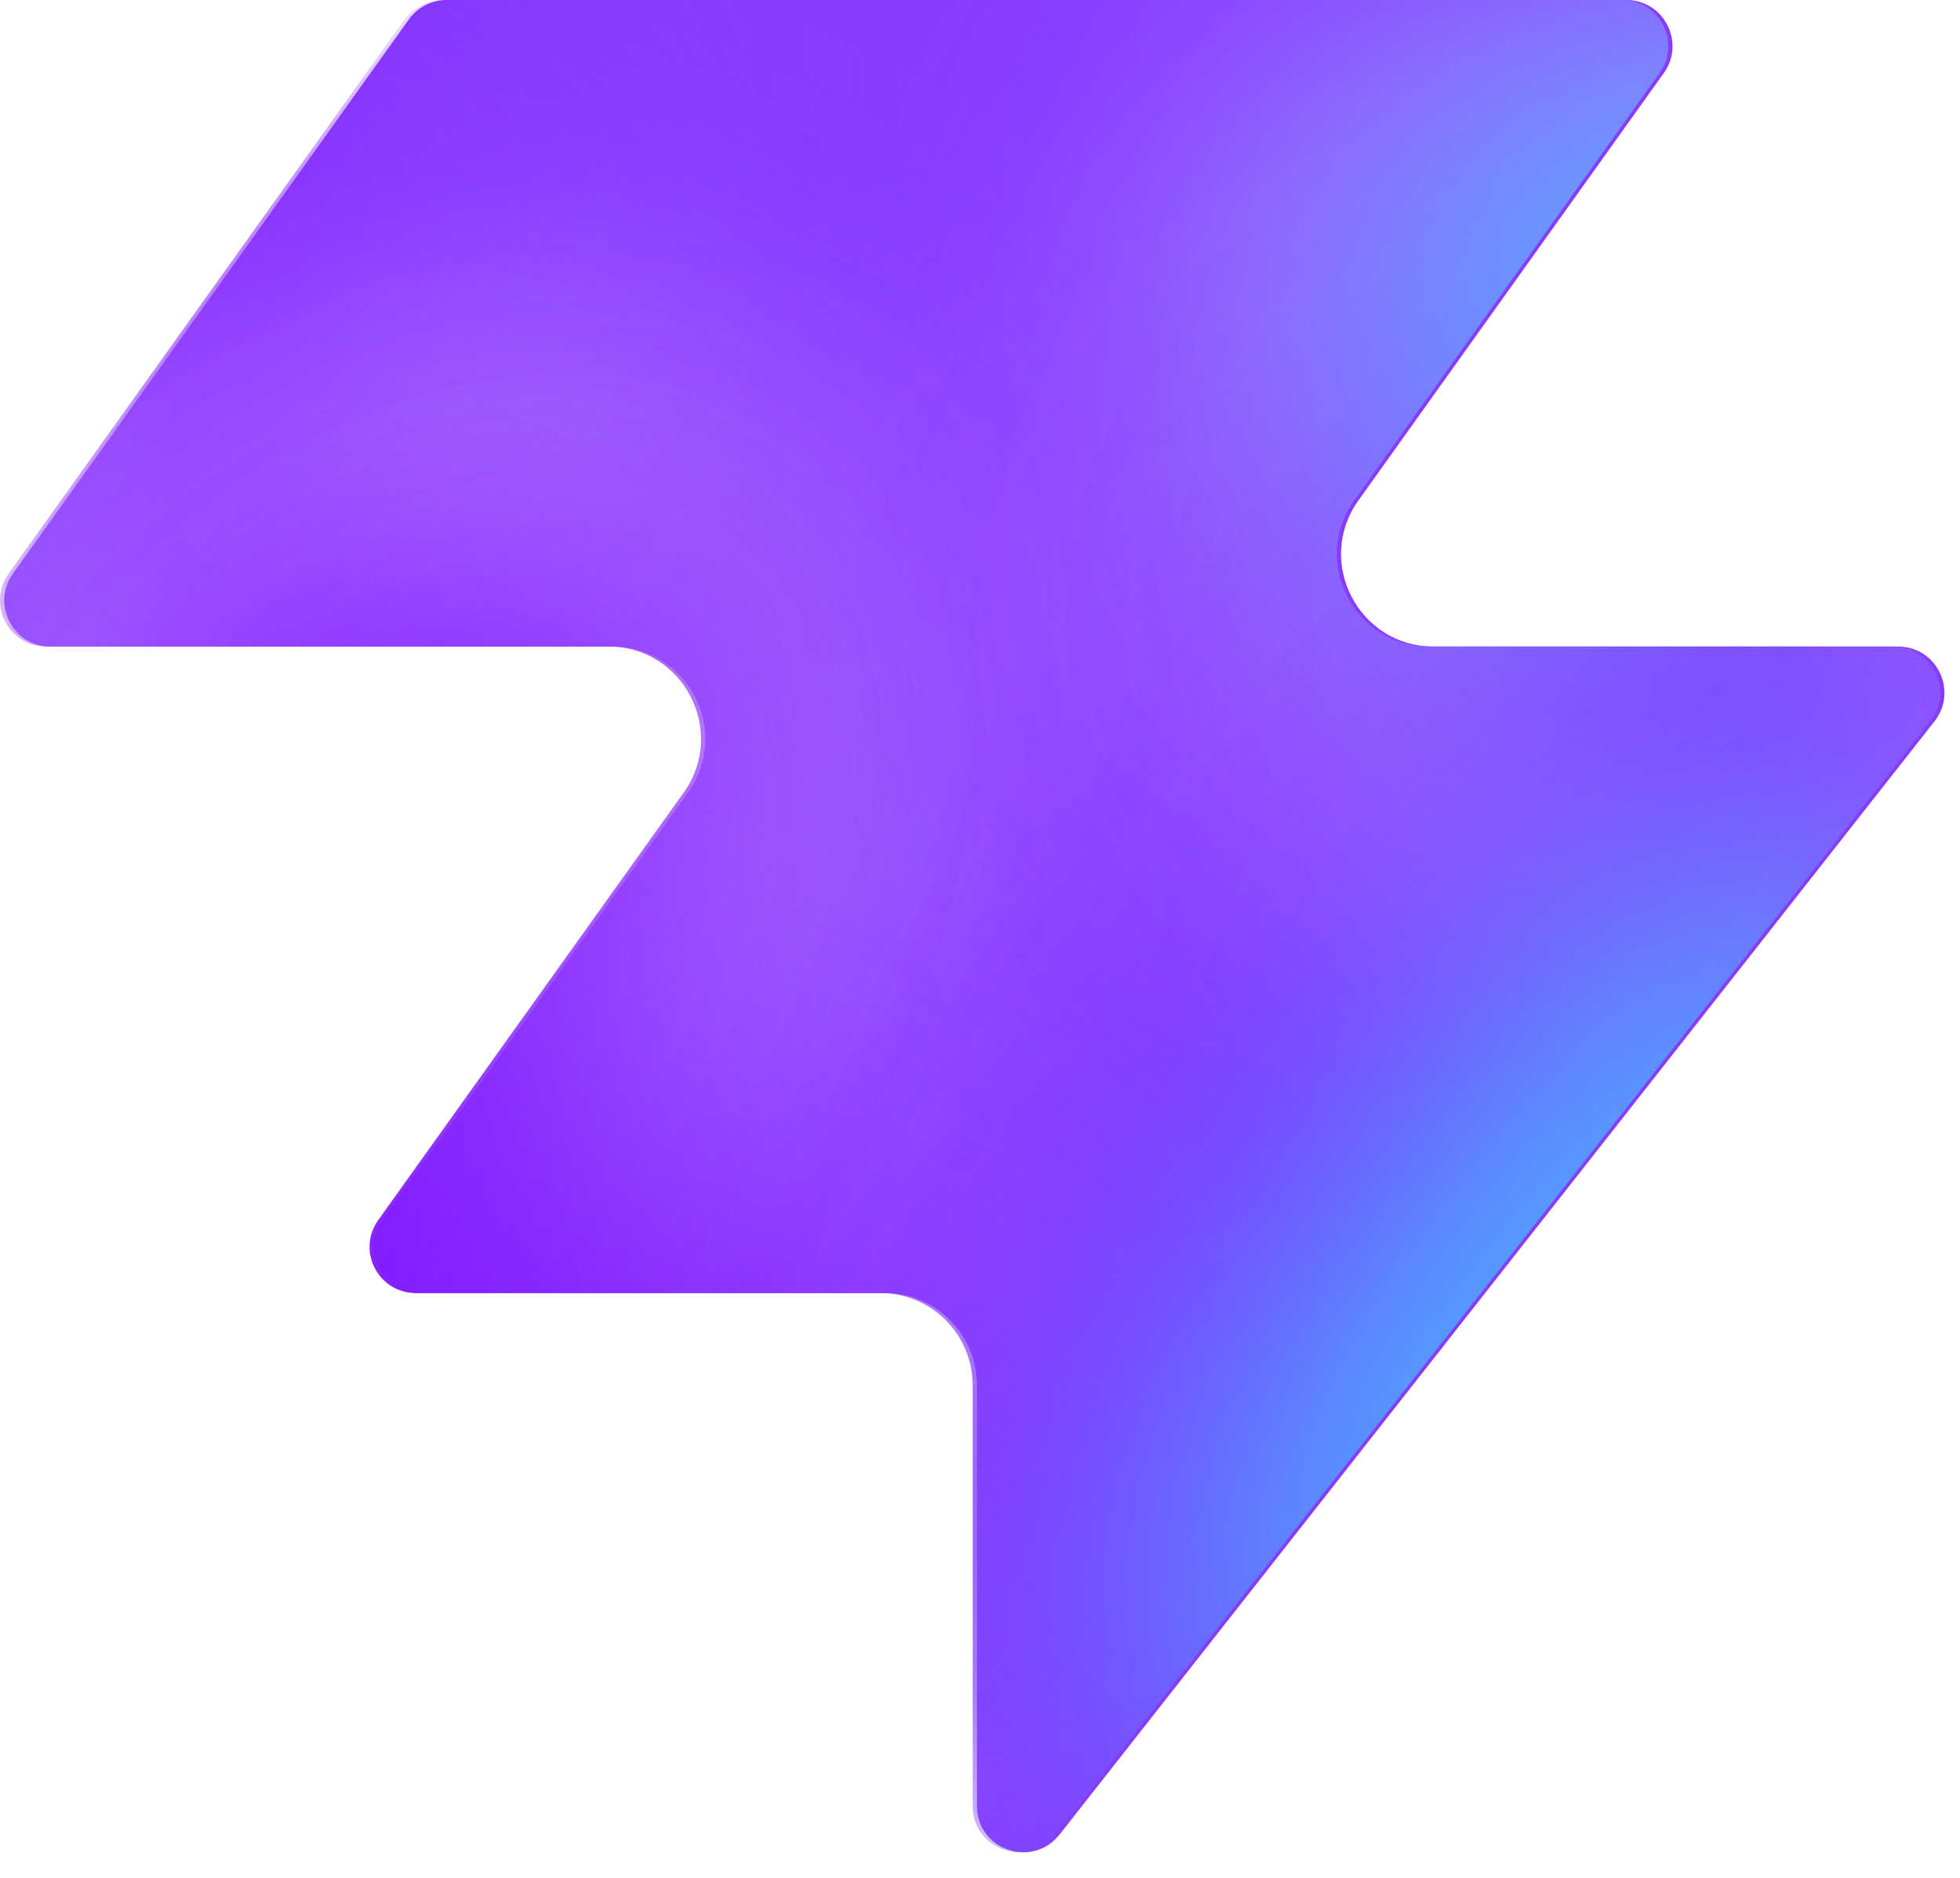
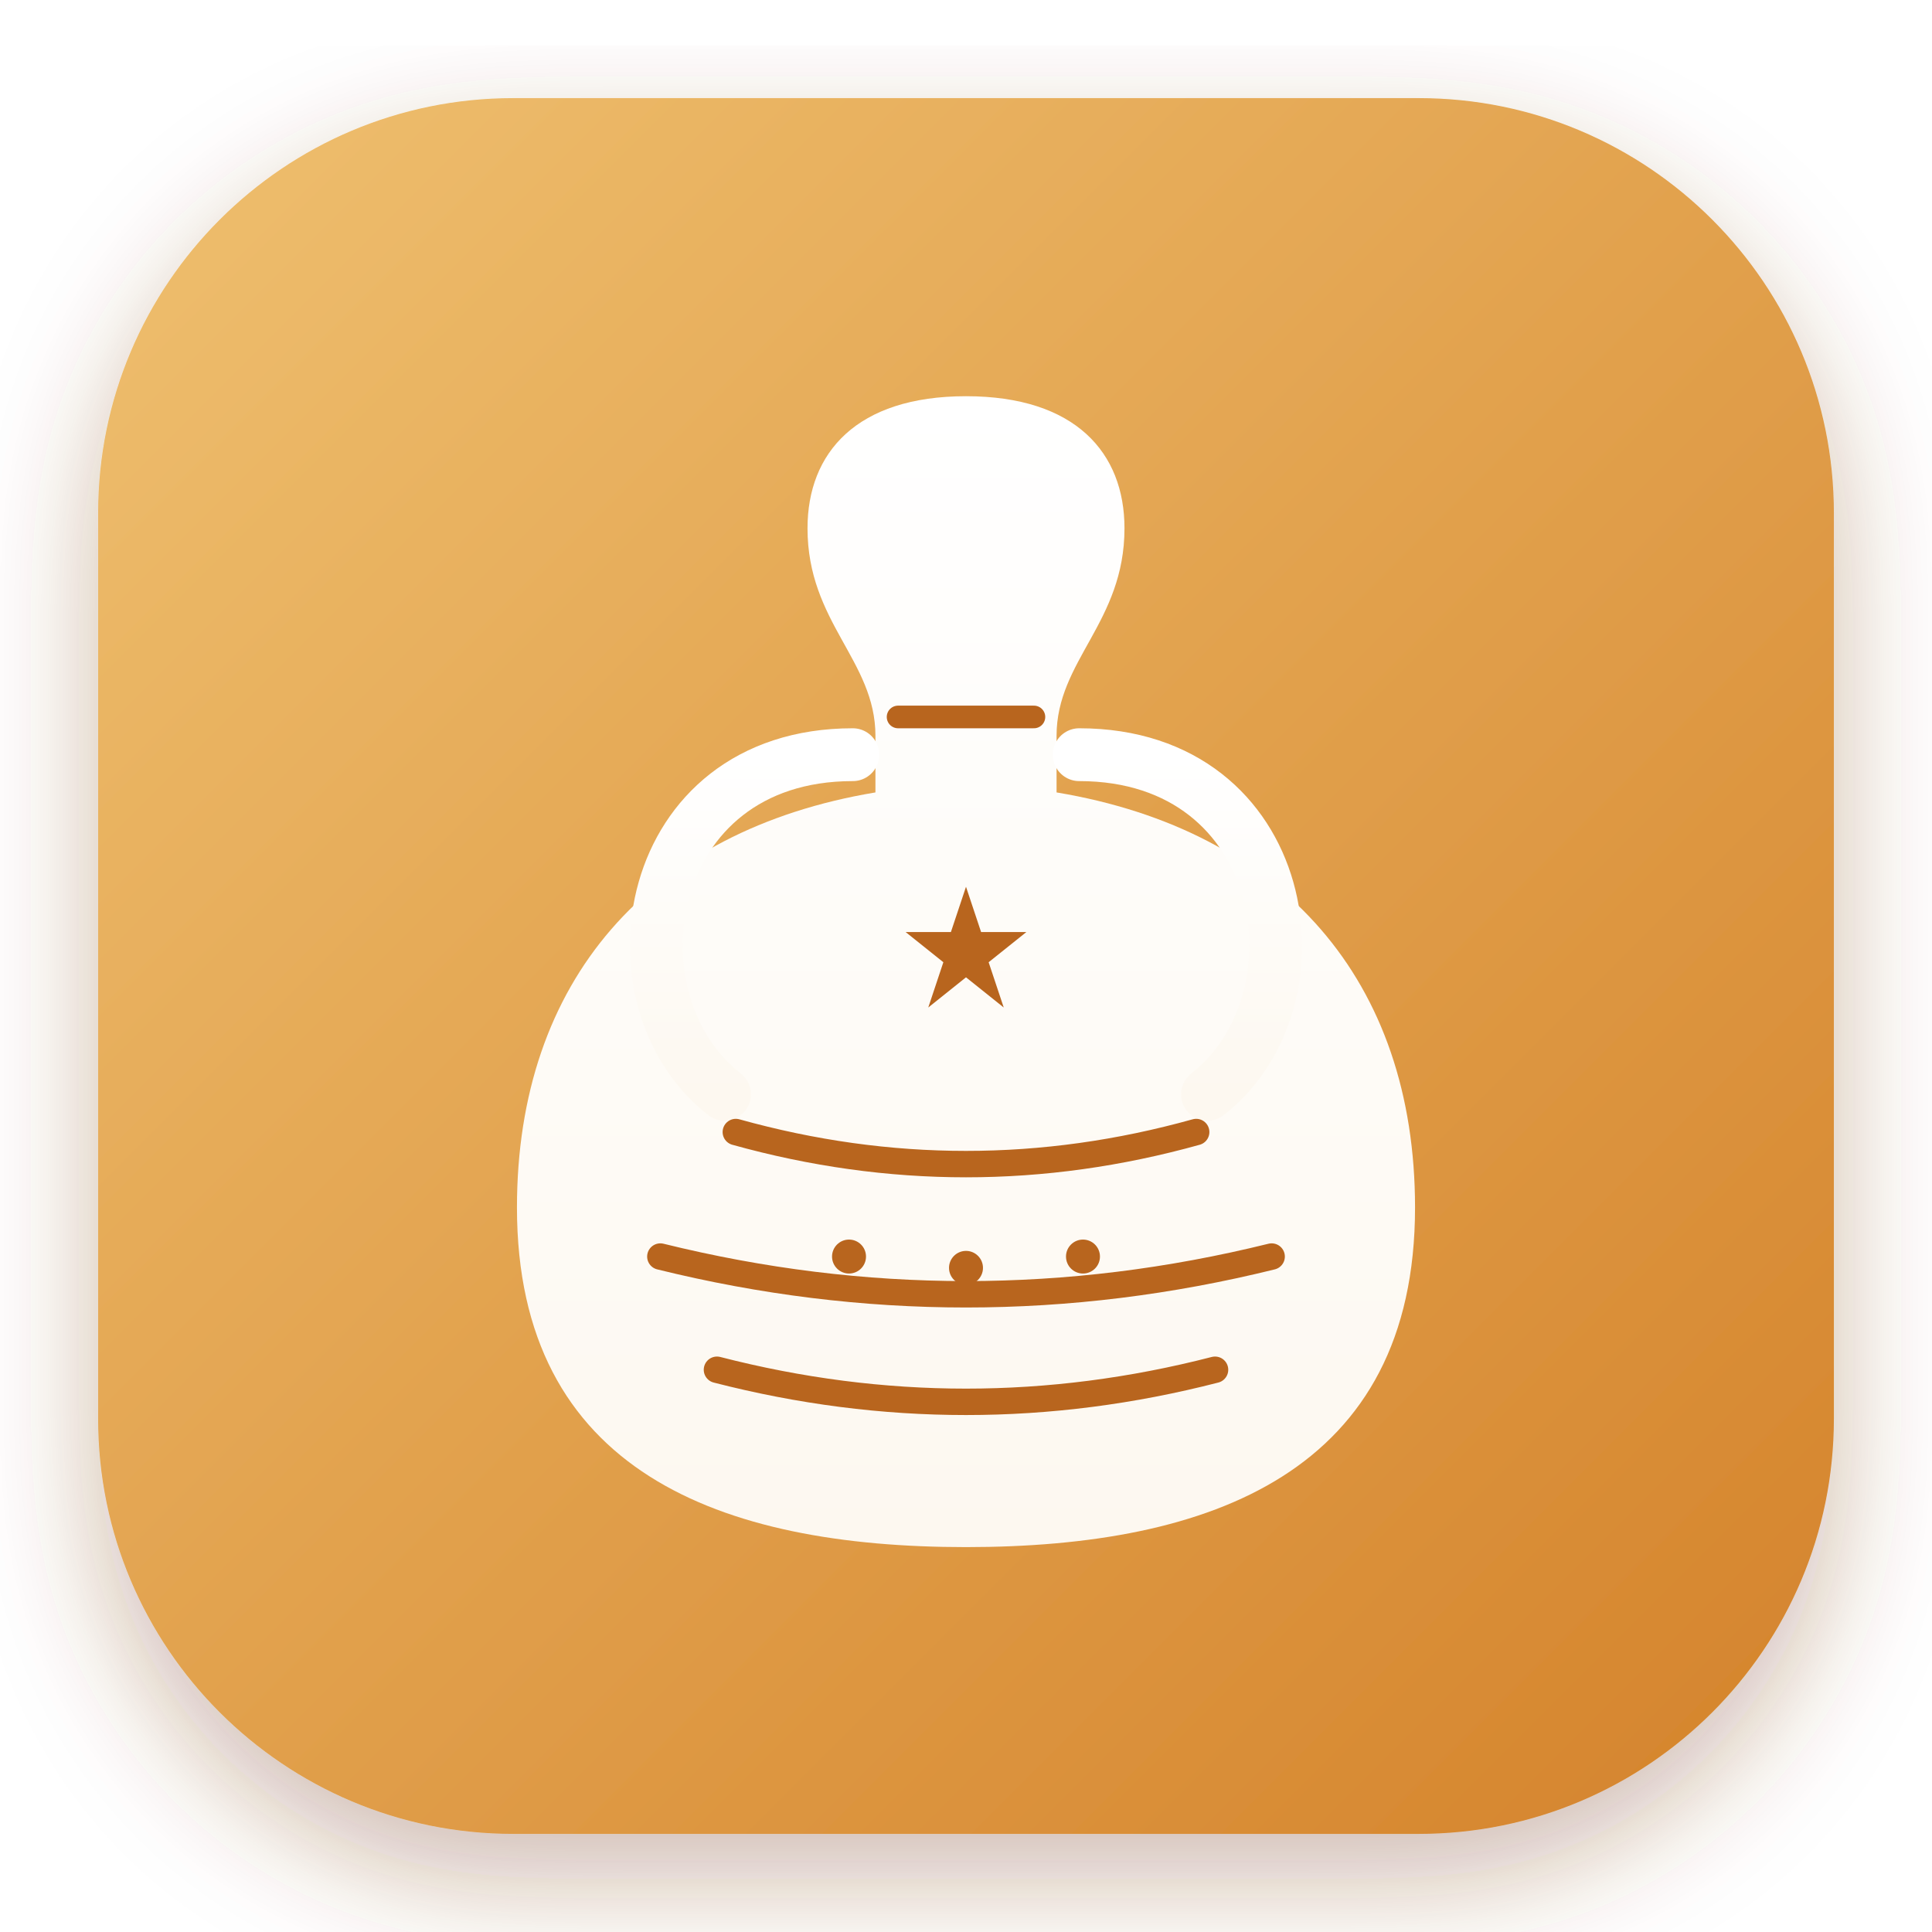
- <svg xmlns="http://www.w3.org/2000/svg" width="48" height="46" fill="none" viewBox="0 0 48 46">
-   <path fill="#863bff" d="M25.946 44.938c-.664.845-2.021.375-2.021-.698V33.937a2.26 2.26 0 0 0-2.262-2.262H10.287c-.92 0-1.456-1.04-.92-1.788l7.48-10.471c1.07-1.497 0-3.578-1.842-3.578H1.237c-.92 0-1.456-1.04-.92-1.788L10.013.474c.214-.297.556-.474.92-.474h28.894c.92 0 1.456 1.04.92 1.788l-7.48 10.471c-1.07 1.498 0 3.579 1.842 3.579h11.377c.943 0 1.473 1.088.89 1.83L25.947 44.94z" style="fill:#863bff;fill:color(display-p3 .525 .23 1);fill-opacity:1" />
-   <mask id="a" width="48" height="46" x="0" y="0" maskUnits="userSpaceOnUse" style="mask-type:alpha">
-     <path fill="#000" d="M25.842 44.938c-.664.844-2.021.375-2.021-.698V33.937a2.26 2.26 0 0 0-2.262-2.262H10.183c-.92 0-1.456-1.04-.92-1.788l7.48-10.471c1.07-1.498 0-3.579-1.842-3.579H1.133c-.92 0-1.456-1.04-.92-1.787L9.91.473c.214-.297.556-.474.92-.474h28.894c.92 0 1.456 1.04.92 1.788l-7.48 10.471c-1.07 1.498 0 3.578 1.842 3.578h11.377c.943 0 1.473 1.088.89 1.832L25.843 44.94z" style="fill:#000;fill-opacity:1" />
-   </mask>
-   <g mask="url(#a)">
-     <g filter="url(#b)">
-       <ellipse cx="5.508" cy="14.704" fill="#ede6ff" rx="5.508" ry="14.704" style="fill:#ede6ff;fill:color(display-p3 .927 .903 1);fill-opacity:1" transform="matrix(.00324 1 1 -.00324 -4.47 31.516)" />
-     </g>
-     <g filter="url(#c)">
-       <ellipse cx="10.399" cy="29.851" fill="#ede6ff" rx="10.399" ry="29.851" style="fill:#ede6ff;fill:color(display-p3 .927 .903 1);fill-opacity:1" transform="matrix(.00324 1 1 -.00324 -39.328 7.883)" />
-     </g>
-     <g filter="url(#d)">
-       <ellipse cx="5.508" cy="30.487" fill="#7e14ff" rx="5.508" ry="30.487" style="fill:#7e14ff;fill:color(display-p3 .492 .077 1);fill-opacity:1" transform="rotate(89.814 -25.913 -14.639)scale(1 -1)" />
-     </g>
-     <g filter="url(#e)">
-       <ellipse cx="5.508" cy="30.599" fill="#7e14ff" rx="5.508" ry="30.599" style="fill:#7e14ff;fill:color(display-p3 .492 .077 1);fill-opacity:1" transform="rotate(89.814 -32.644 -3.334)scale(1 -1)" />
-     </g>
-     <g filter="url(#f)">
-       <ellipse cx="5.508" cy="30.599" fill="#7e14ff" rx="5.508" ry="30.599" style="fill:#7e14ff;fill:color(display-p3 .492 .077 1);fill-opacity:1" transform="matrix(.00324 1 1 -.00324 -34.34 30.47)" />
-     </g>
-     <g filter="url(#g)">
-       <ellipse cx="14.072" cy="22.078" fill="#ede6ff" rx="14.072" ry="22.078" style="fill:#ede6ff;fill:color(display-p3 .927 .903 1);fill-opacity:1" transform="rotate(93.35 24.506 48.493)scale(-1 1)" />
-     </g>
-     <g filter="url(#h)">
-       <ellipse cx="3.47" cy="21.501" fill="#7e14ff" rx="3.47" ry="21.501" style="fill:#7e14ff;fill:color(display-p3 .492 .077 1);fill-opacity:1" transform="rotate(89.009 28.708 47.59)scale(-1 1)" />
-     </g>
-     <g filter="url(#i)">
-       <ellipse cx="3.47" cy="21.501" fill="#7e14ff" rx="3.47" ry="21.501" style="fill:#7e14ff;fill:color(display-p3 .492 .077 1);fill-opacity:1" transform="rotate(89.009 28.708 47.59)scale(-1 1)" />
-     </g>
-     <g filter="url(#j)">
-       <ellipse cx=".387" cy="8.972" fill="#7e14ff" rx="4.407" ry="29.108" style="fill:#7e14ff;fill:color(display-p3 .492 .077 1);fill-opacity:1" transform="rotate(39.51 .387 8.972)" />
-     </g>
-     <g filter="url(#k)">
-       <ellipse cx="47.523" cy="-6.092" fill="#7e14ff" rx="4.407" ry="29.108" style="fill:#7e14ff;fill:color(display-p3 .492 .077 1);fill-opacity:1" transform="rotate(37.892 47.523 -6.092)" />
-     </g>
-     <g filter="url(#l)">
-       <ellipse cx="41.412" cy="6.333" fill="#47bfff" rx="5.971" ry="9.665" style="fill:#47bfff;fill:color(display-p3 .28 .748 1);fill-opacity:1" transform="rotate(37.892 41.412 6.333)" />
-     </g>
-     <g filter="url(#m)">
-       <ellipse cx="-1.879" cy="38.332" fill="#7e14ff" rx="4.407" ry="29.108" style="fill:#7e14ff;fill:color(display-p3 .492 .077 1);fill-opacity:1" transform="rotate(37.892 -1.88 38.332)" />
-     </g>
-     <g filter="url(#n)">
-       <ellipse cx="-1.879" cy="38.332" fill="#7e14ff" rx="4.407" ry="29.108" style="fill:#7e14ff;fill:color(display-p3 .492 .077 1);fill-opacity:1" transform="rotate(37.892 -1.88 38.332)" />
-     </g>
-     <g filter="url(#o)">
-       <ellipse cx="35.651" cy="29.907" fill="#7e14ff" rx="4.407" ry="29.108" style="fill:#7e14ff;fill:color(display-p3 .492 .077 1);fill-opacity:1" transform="rotate(37.892 35.651 29.907)" />
-     </g>
-     <g filter="url(#p)">
-       <ellipse cx="38.418" cy="32.4" fill="#47bfff" rx="5.971" ry="15.297" style="fill:#47bfff;fill:color(display-p3 .28 .748 1);fill-opacity:1" transform="rotate(37.892 38.418 32.4)" />
-     </g>
-   </g>
+ <svg xmlns="http://www.w3.org/2000/svg" viewBox="0 0 512 512" width="100%" height="100%">
  <defs>
-     <filter id="b" width="60.045" height="41.654" x="-19.77" y="16.149" color-interpolation-filters="sRGB" filterUnits="userSpaceOnUse">
-       <feFlood flood-opacity="0" result="BackgroundImageFix" />
-       <feBlend in="SourceGraphic" in2="BackgroundImageFix" result="shape" />
-       <feGaussianBlur result="effect1_foregroundBlur_2002_17158" stdDeviation="7.659" />
-     </filter>
-     <filter id="c" width="90.34" height="51.437" x="-54.613" y="-7.533" color-interpolation-filters="sRGB" filterUnits="userSpaceOnUse">
-       <feFlood flood-opacity="0" result="BackgroundImageFix" />
-       <feBlend in="SourceGraphic" in2="BackgroundImageFix" result="shape" />
-       <feGaussianBlur result="effect1_foregroundBlur_2002_17158" stdDeviation="7.659" />
-     </filter>
-     <filter id="d" width="79.355" height="29.4" x="-49.64" y="2.03" color-interpolation-filters="sRGB" filterUnits="userSpaceOnUse">
-       <feFlood flood-opacity="0" result="BackgroundImageFix" />
-       <feBlend in="SourceGraphic" in2="BackgroundImageFix" result="shape" />
-       <feGaussianBlur result="effect1_foregroundBlur_2002_17158" stdDeviation="4.596" />
-     </filter>
-     <filter id="e" width="79.579" height="29.4" x="-45.045" y="20.029" color-interpolation-filters="sRGB" filterUnits="userSpaceOnUse">
-       <feFlood flood-opacity="0" result="BackgroundImageFix" />
-       <feBlend in="SourceGraphic" in2="BackgroundImageFix" result="shape" />
-       <feGaussianBlur result="effect1_foregroundBlur_2002_17158" stdDeviation="4.596" />
-     </filter>
-     <filter id="f" width="79.579" height="29.4" x="-43.513" y="21.178" color-interpolation-filters="sRGB" filterUnits="userSpaceOnUse">
-       <feFlood flood-opacity="0" result="BackgroundImageFix" />
-       <feBlend in="SourceGraphic" in2="BackgroundImageFix" result="shape" />
-       <feGaussianBlur result="effect1_foregroundBlur_2002_17158" stdDeviation="4.596" />
-     </filter>
-     <filter id="g" width="74.749" height="58.852" x="15.756" y="-17.901" color-interpolation-filters="sRGB" filterUnits="userSpaceOnUse">
-       <feFlood flood-opacity="0" result="BackgroundImageFix" />
-       <feBlend in="SourceGraphic" in2="BackgroundImageFix" result="shape" />
-       <feGaussianBlur result="effect1_foregroundBlur_2002_17158" stdDeviation="7.659" />
-     </filter>
-     <filter id="h" width="61.377" height="25.362" x="23.548" y="2.284" color-interpolation-filters="sRGB" filterUnits="userSpaceOnUse">
-       <feFlood flood-opacity="0" result="BackgroundImageFix" />
-       <feBlend in="SourceGraphic" in2="BackgroundImageFix" result="shape" />
-       <feGaussianBlur result="effect1_foregroundBlur_2002_17158" stdDeviation="4.596" />
-     </filter>
-     <filter id="i" width="61.377" height="25.362" x="23.548" y="2.284" color-interpolation-filters="sRGB" filterUnits="userSpaceOnUse">
-       <feFlood flood-opacity="0" result="BackgroundImageFix" />
-       <feBlend in="SourceGraphic" in2="BackgroundImageFix" result="shape" />
-       <feGaussianBlur result="effect1_foregroundBlur_2002_17158" stdDeviation="4.596" />
-     </filter>
-     <filter id="j" width="56.045" height="63.649" x="-27.636" y="-22.853" color-interpolation-filters="sRGB" filterUnits="userSpaceOnUse">
-       <feFlood flood-opacity="0" result="BackgroundImageFix" />
-       <feBlend in="SourceGraphic" in2="BackgroundImageFix" result="shape" />
-       <feGaussianBlur result="effect1_foregroundBlur_2002_17158" stdDeviation="4.596" />
-     </filter>
-     <filter id="k" width="54.814" height="64.646" x="20.116" y="-38.415" color-interpolation-filters="sRGB" filterUnits="userSpaceOnUse">
-       <feFlood flood-opacity="0" result="BackgroundImageFix" />
-       <feBlend in="SourceGraphic" in2="BackgroundImageFix" result="shape" />
-       <feGaussianBlur result="effect1_foregroundBlur_2002_17158" stdDeviation="4.596" />
-     </filter>
-     <filter id="l" width="33.541" height="35.313" x="24.641" y="-11.323" color-interpolation-filters="sRGB" filterUnits="userSpaceOnUse">
-       <feFlood flood-opacity="0" result="BackgroundImageFix" />
-       <feBlend in="SourceGraphic" in2="BackgroundImageFix" result="shape" />
-       <feGaussianBlur result="effect1_foregroundBlur_2002_17158" stdDeviation="4.596" />
-     </filter>
-     <filter id="m" width="54.814" height="64.646" x="-29.286" y="6.009" color-interpolation-filters="sRGB" filterUnits="userSpaceOnUse">
-       <feFlood flood-opacity="0" result="BackgroundImageFix" />
-       <feBlend in="SourceGraphic" in2="BackgroundImageFix" result="shape" />
-       <feGaussianBlur result="effect1_foregroundBlur_2002_17158" stdDeviation="4.596" />
-     </filter>
-     <filter id="n" width="54.814" height="64.646" x="-29.286" y="6.009" color-interpolation-filters="sRGB" filterUnits="userSpaceOnUse">
-       <feFlood flood-opacity="0" result="BackgroundImageFix" />
-       <feBlend in="SourceGraphic" in2="BackgroundImageFix" result="shape" />
-       <feGaussianBlur result="effect1_foregroundBlur_2002_17158" stdDeviation="4.596" />
-     </filter>
-     <filter id="o" width="54.814" height="64.646" x="8.244" y="-2.416" color-interpolation-filters="sRGB" filterUnits="userSpaceOnUse">
-       <feFlood flood-opacity="0" result="BackgroundImageFix" />
-       <feBlend in="SourceGraphic" in2="BackgroundImageFix" result="shape" />
-       <feGaussianBlur result="effect1_foregroundBlur_2002_17158" stdDeviation="4.596" />
-     </filter>
-     <filter id="p" width="39.409" height="43.623" x="18.713" y="10.588" color-interpolation-filters="sRGB" filterUnits="userSpaceOnUse">
-       <feFlood flood-opacity="0" result="BackgroundImageFix" />
-       <feBlend in="SourceGraphic" in2="BackgroundImageFix" result="shape" />
-       <feGaussianBlur result="effect1_foregroundBlur_2002_17158" stdDeviation="4.596" />
+     <linearGradient id="bgGrad" x1="0%" y1="0%" x2="100%" y2="100%">
+       <stop offset="0%" stop-color="#efc070" />
+       <stop offset="100%" stop-color="#d4822a" />
+     </linearGradient>
+     <linearGradient id="potteryGrad" x1="0%" y1="0%" x2="0%" y2="100%">
+       <stop offset="0%" stop-color="#ffffff" />
+       <stop offset="100%" stop-color="#fdf8f0" />
+     </linearGradient>
+     <filter id="glow" x="-10%" y="-10%" width="120%" height="120%">
+       <feDropShadow dx="0" dy="12" stdDeviation="16" flood-color="#783d1b" flood-opacity="0.35" />
    </filter>
  </defs>
+   <rect width="460" height="460" x="26" y="26" rx="110" fill="url(#bgGrad)" filter="url(#glow)" />
+   <g transform="translate(0, 5)">
+     <path fill="url(#potteryGrad)" d="       M 256 100        C 285 100, 298 115, 298 135        C 298 160, 280 170, 280 190        L 280 205        C 340 215, 375 255, 375 315        C 375 385, 321 405, 256 405        C 191 405, 137 385, 137 315        C 137 255, 172 215, 232 205        L 232 190        C 232 170, 214 160, 214 135        C 214 115, 227 100, 256 100        Z     " />
+     <path fill="none" stroke="url(#potteryGrad)" stroke-width="14" stroke-linecap="round" d="       M 226 195        C 170 195, 160 260, 192 285       M 286 195        C 342 195, 352 260, 320 285     " />
+     <path stroke="#b8651e" stroke-width="6" stroke-linecap="round" fill="none" d="M 238 185 L 274 185" />
+     <path fill="#b8651e" d="       M 256 230 L 260 242 L 272 242 L 262 250 L 266 262 L 256 254 L 246 262 L 250 250 L 240 242 L 252 242 Z     " />
+     <path stroke="#b8651e" stroke-width="7" stroke-linecap="round" fill="none" d="       M 195 295 Q 256 312 317 295       M 175 328 Q 256 348 337 328       M 190 358 Q 256 375 322 358     " />
+     <circle cx="225" cy="328" r="4.5" fill="#b8651e" />
+     <circle cx="256" cy="331" r="4.5" fill="#b8651e" />
+     <circle cx="287" cy="328" r="4.5" fill="#b8651e" />
+   </g>
</svg>
